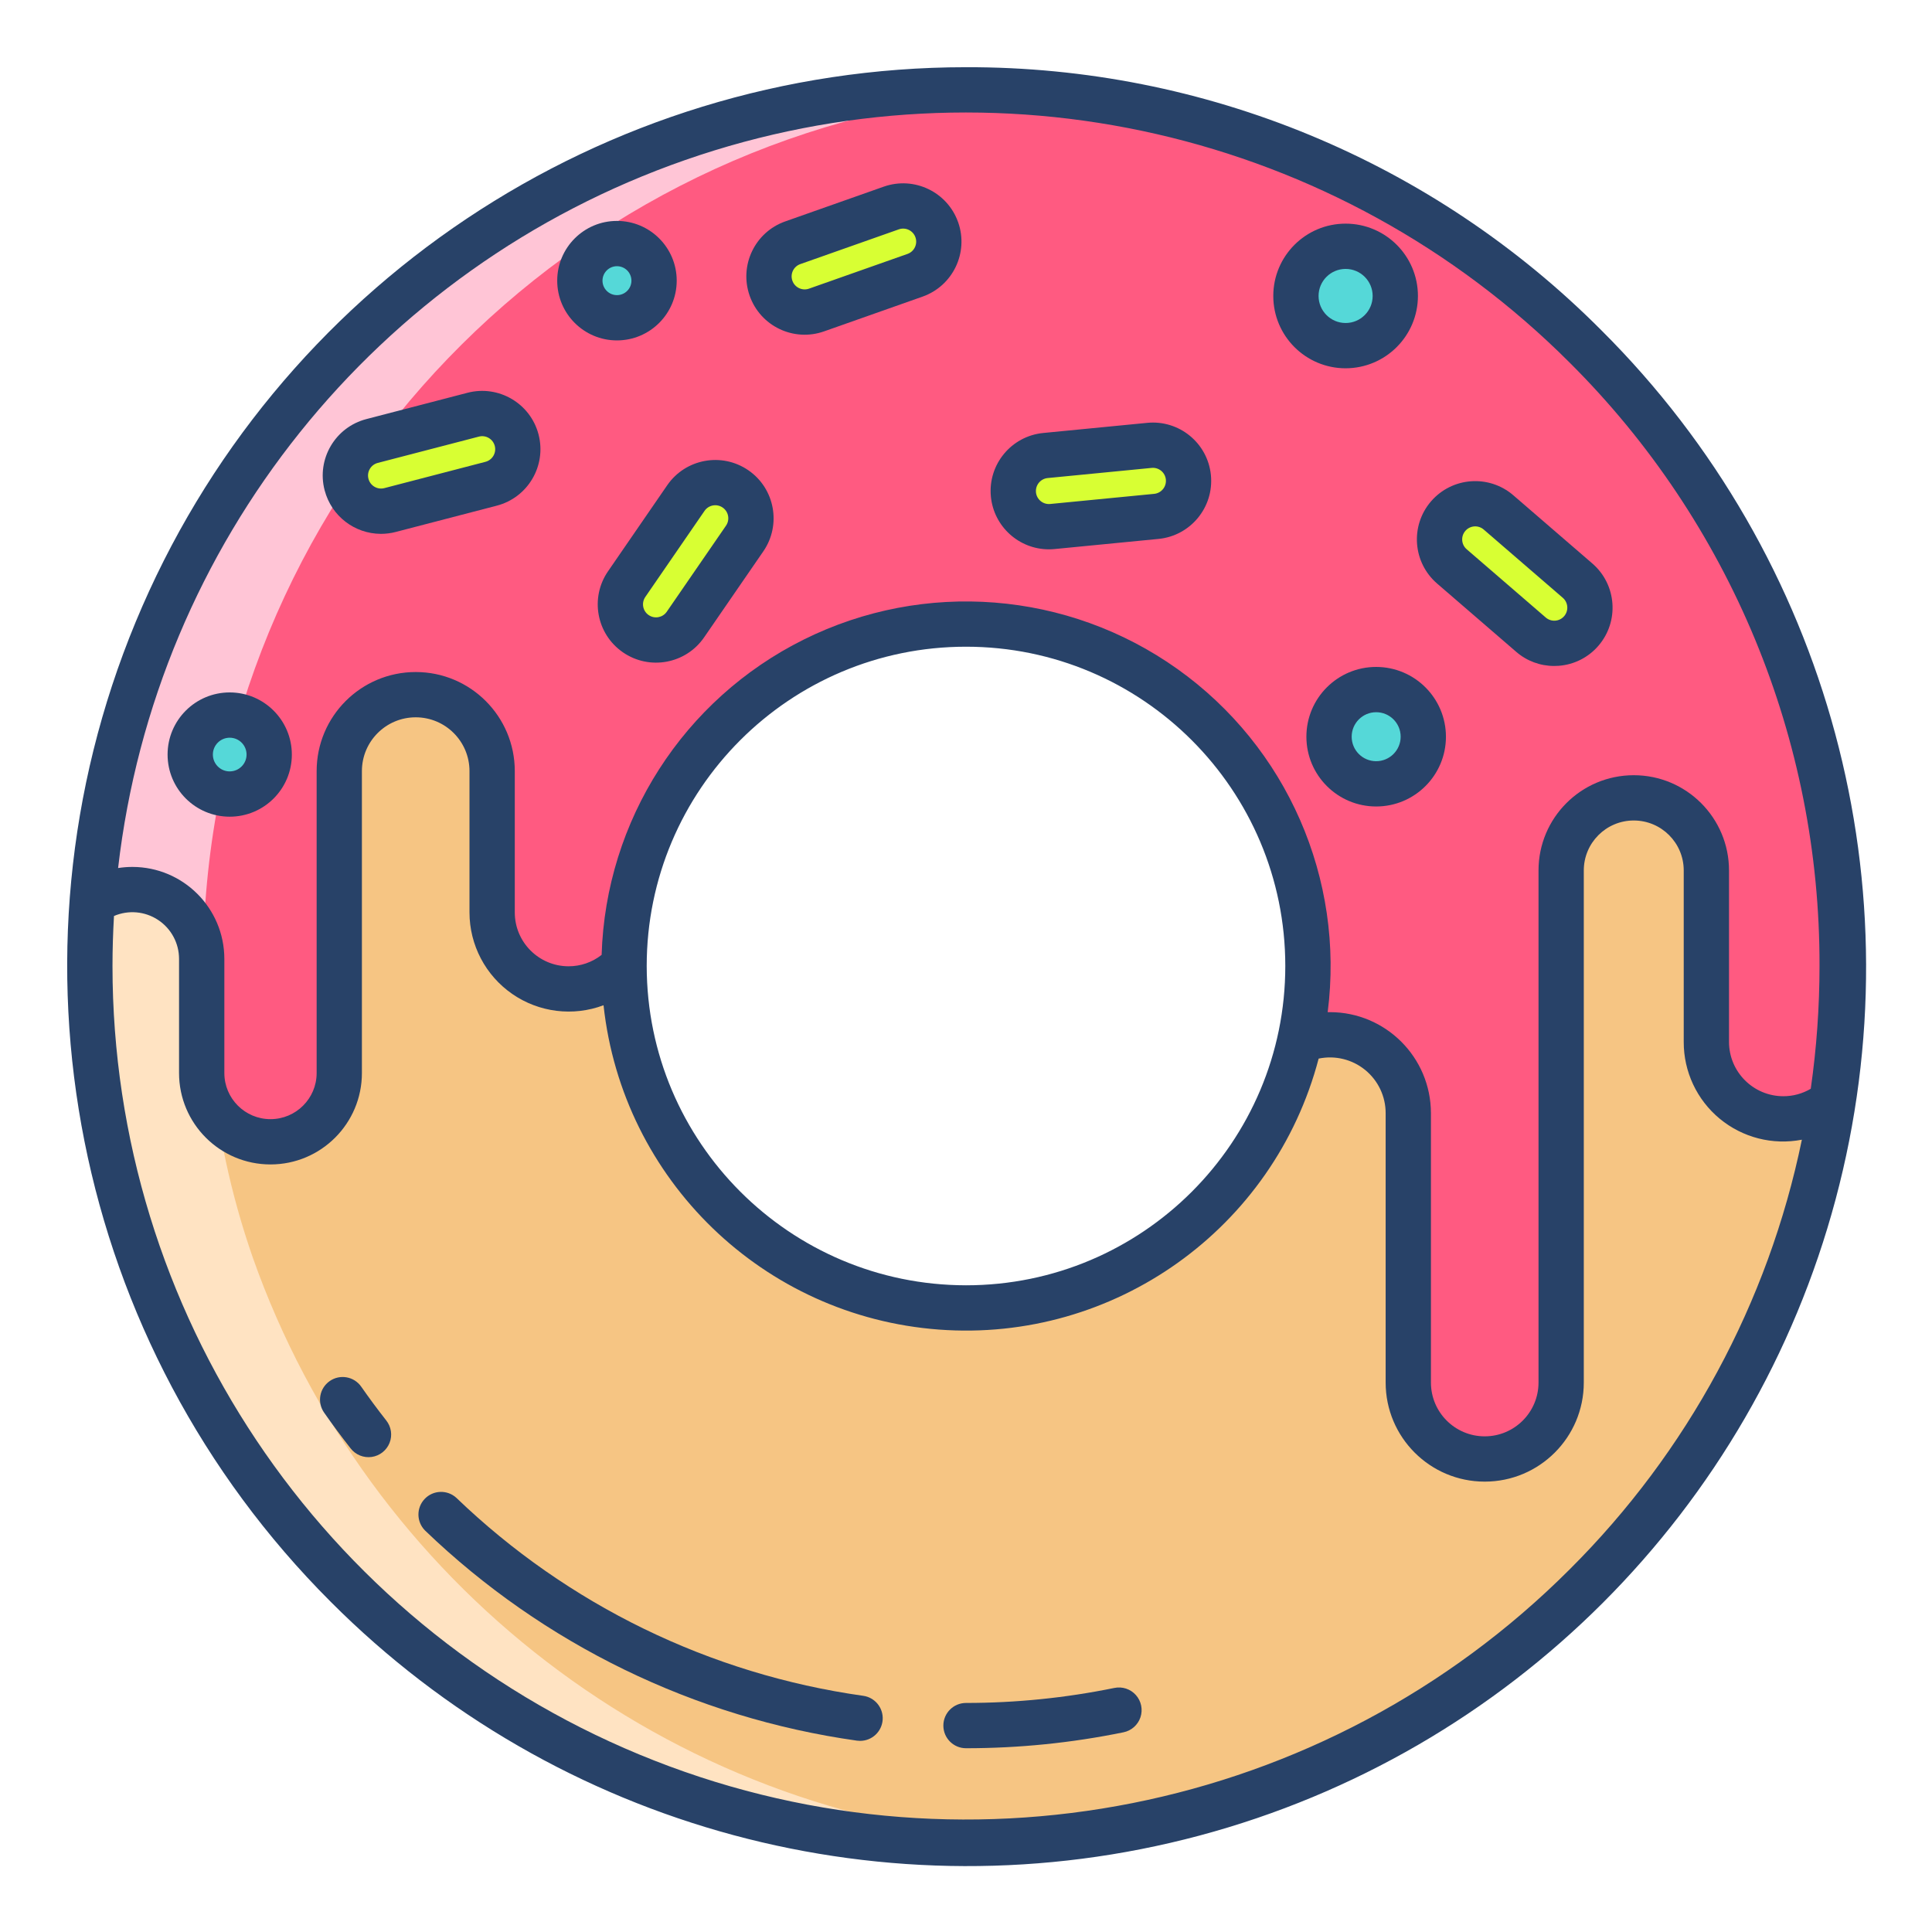
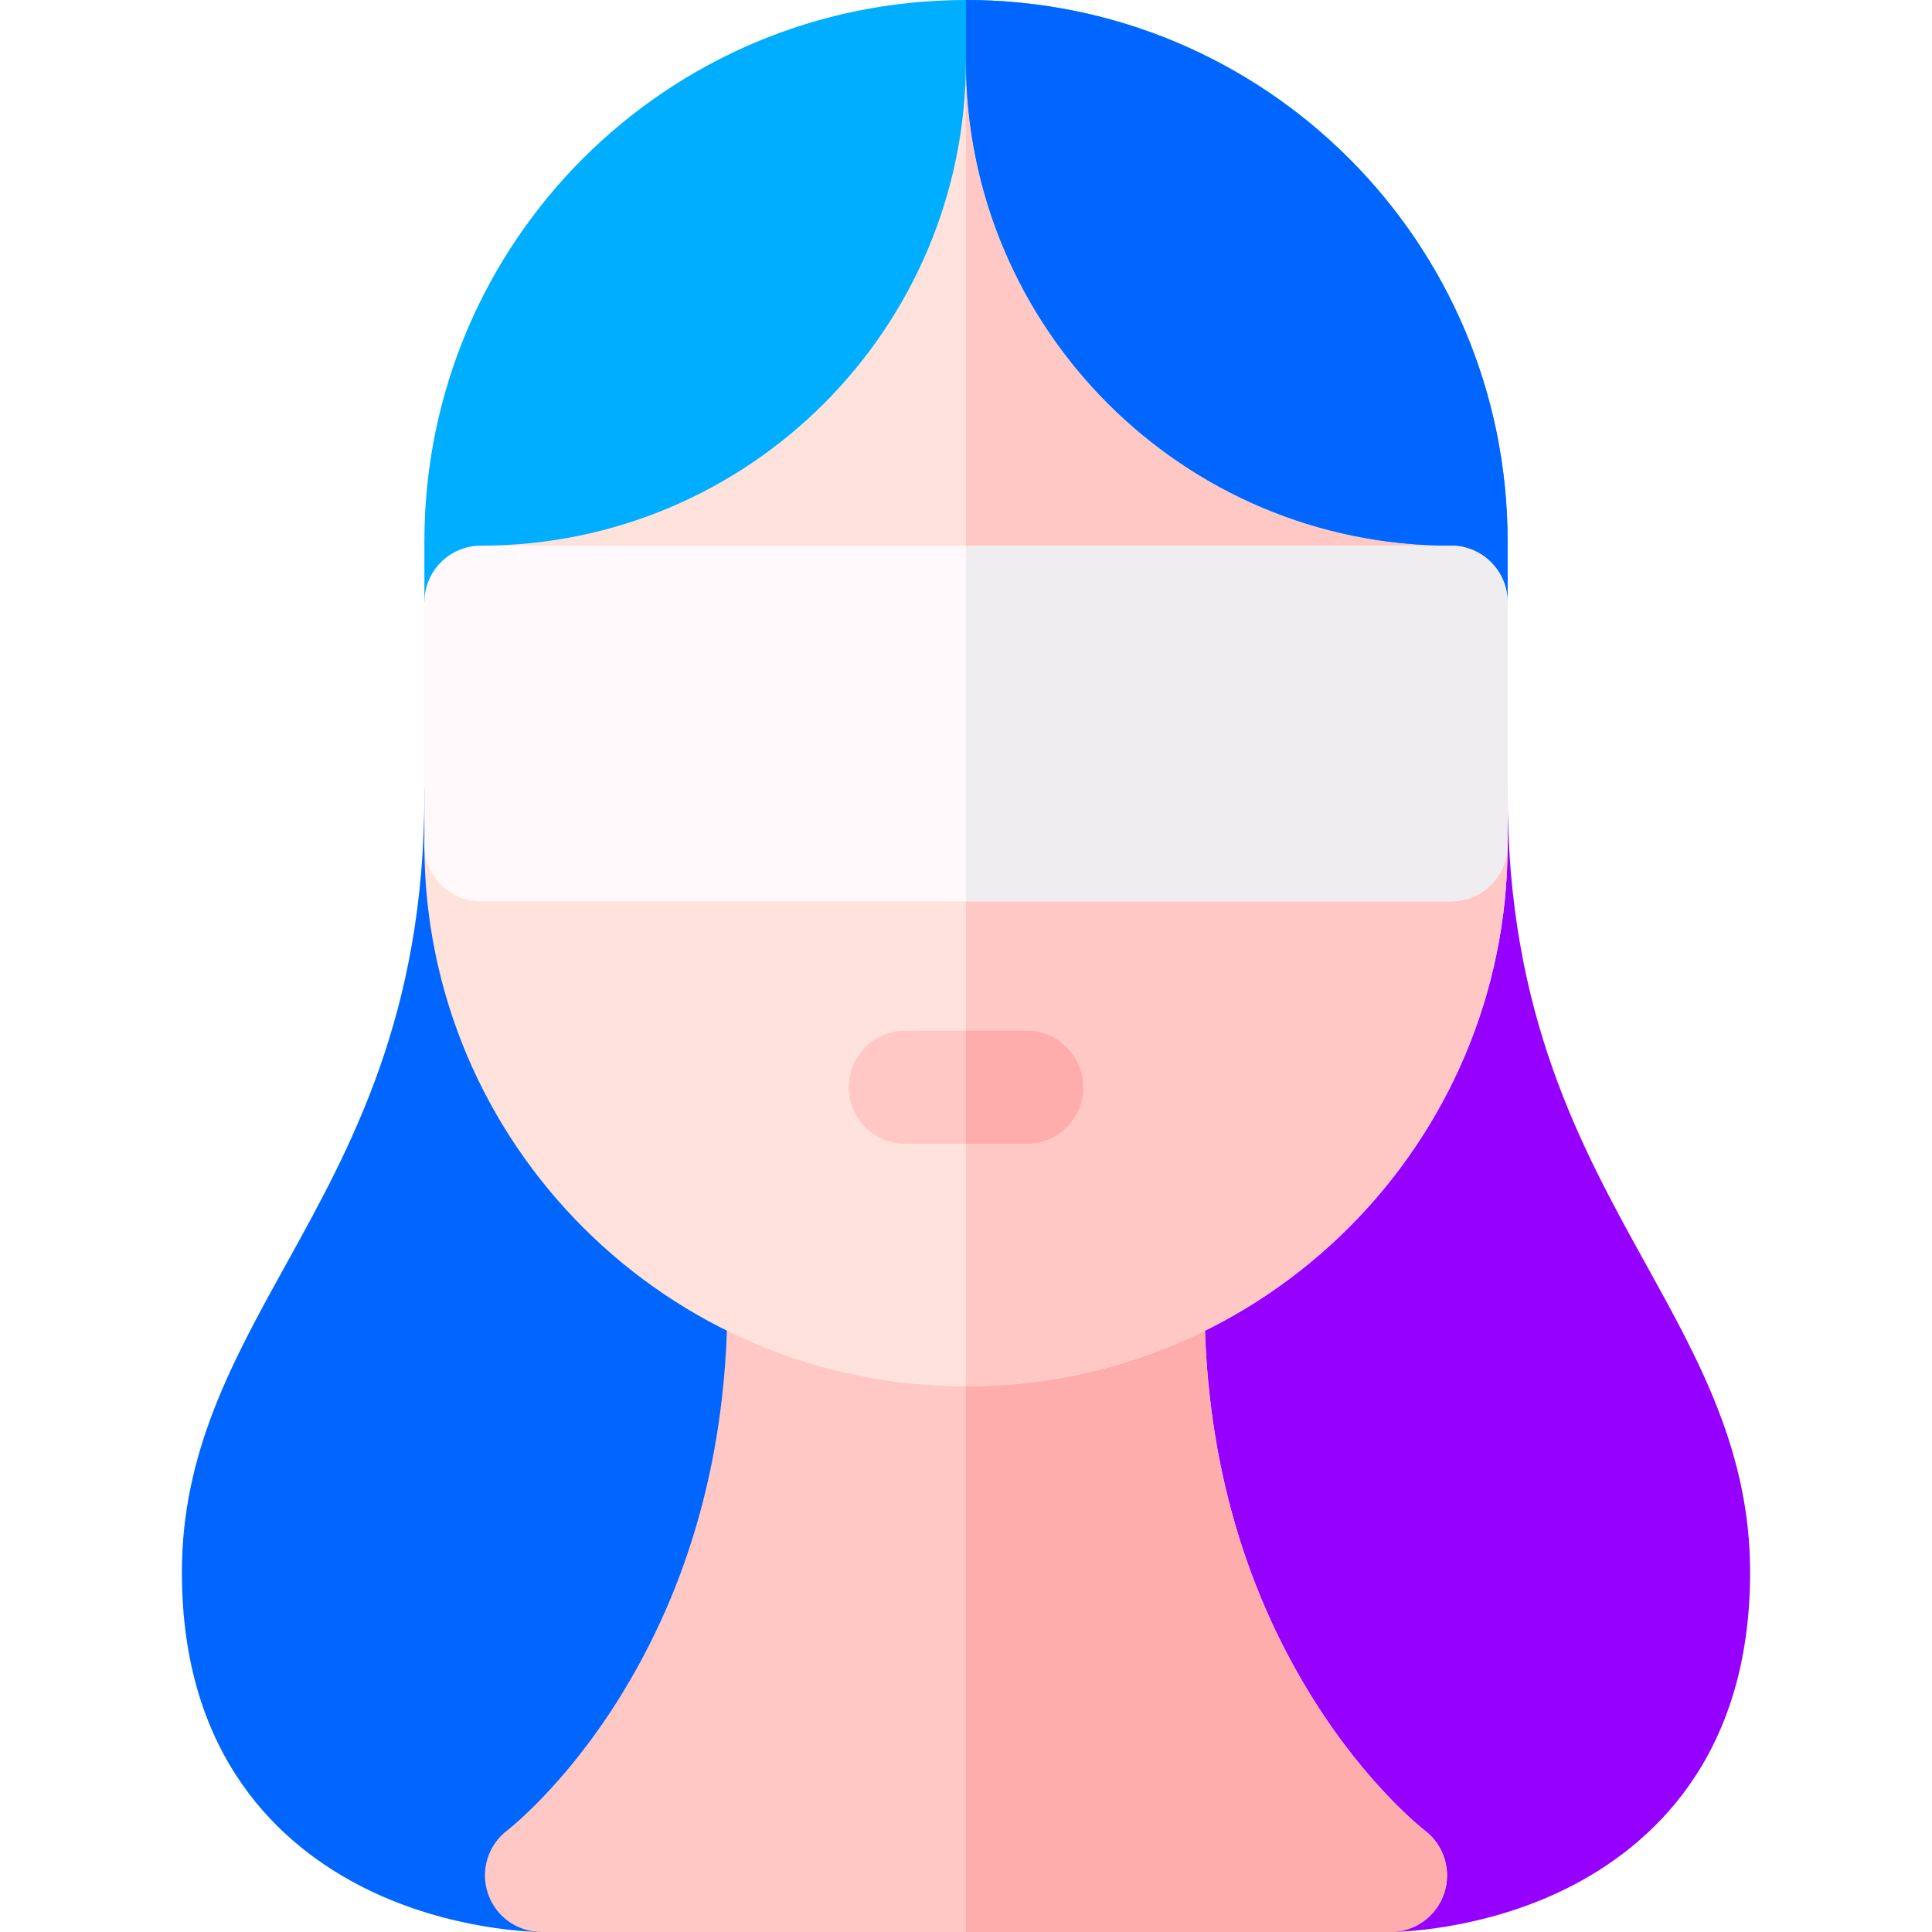
- <svg xmlns="http://www.w3.org/2000/svg" id="Layer_1" height="512" viewBox="0 0 512 512" width="512" data-name="Layer 1">
-   <path d="m472.6 296.51a20.244 20.244 0 0 0 12.81-4.54c-17.28 111.15-113.41 196.22-229.41 196.22-128.23 0-232.19-103.96-232.19-232.19q0-8.49.61-16.83a18.356 18.356 0 0 1 29.03 14.94v30.25a18.23 18.23 0 0 0 36.46 0v-80.01a20.255 20.255 0 1 1 40.51 0v37.47a20.254 20.254 0 0 0 34.84 14.06h.12v.12a90.628 90.628 0 0 0 179.08 19.73l.16.03a20.767 20.767 0 0 1 28.59 19.23v71.4a20.255 20.255 0 0 0 40.51 0v-135.71a19.245 19.245 0 0 1 38.49 0v45.44a20.383 20.383 0 0 0 20.39 20.39z" fill="#f6c583" />
-   <path d="m55.872 281.14-2.422-27.03a18.348 18.348 0 0 0 -29.03-14.94q-.615 8.34-.61 16.83c0 128.23 103.96 232.19 232.19 232.19q7.594 0 15.068-.491c-94.598-6.007-173.802-68.657-204.068-154.412a213.96 213.96 0 0 1 -11.128-52.147z" fill="#ffe3c2" />
-   <path d="m488.19 256a233.109 233.109 0 0 1 -2.78 35.97 20.379 20.379 0 0 1 -33.2-15.85v-45.44a19.245 19.245 0 0 0 -38.49 0v135.71a20.255 20.255 0 1 1 -40.51 0v-71.4a20.767 20.767 0 0 0 -28.59-19.23l-.16-.03a90.626 90.626 0 1 0 -179.08-19.85h-.12a20.255 20.255 0 0 1 -34.84-14.06v-37.47a20.255 20.255 0 1 0 -40.51 0v80.01a18.23 18.23 0 0 1 -36.46 0v-30.25a18.348 18.348 0 0 0 -29.03-14.94c8.61-120.37 109.01-215.36 231.58-215.36 128.23 0 232.19 103.96 232.19 232.19z" fill="#ff5a81" />
-   <path d="m248.26 60.89a9.36 9.36 0 0 1 .54 3.15 9.461 9.461 0 0 1 -6.31 8.91l-26.11 9.21a9.453 9.453 0 0 1 -6.29-17.83l26.11-9.21a9.457 9.457 0 0 1 12.06 5.77z" fill="#d8ff33" />
-   <path d="m194.91 129.57a9.445 9.445 0 0 1 2.43 13.14l-15.69 22.81a9.444 9.444 0 0 1 -13.14 2.42h-.01a9.447 9.447 0 0 1 -2.43-13.14l15.7-22.81a9.447 9.447 0 0 1 13.14-2.43z" fill="#d8ff33" />
-   <path d="m418.08 153.88a9.453 9.453 0 0 1 .98 13.33l-.01.01a9.44 9.44 0 0 1 -13.32.97l-20.96-18.09a9.441 9.441 0 0 1 -.98-13.32v-.01a9.453 9.453 0 0 1 13.33-.98z" fill="#d8ff33" />
-   <path d="m364.7 182.74a12.5 12.5 0 1 1 -12.49 12.49 12.494 12.494 0 0 1 12.49-12.49z" fill="#55d8d8" />
-   <path d="m356.6 65.27a13.165 13.165 0 1 1 -13.17 13.16 13.166 13.166 0 0 1 13.17-13.16z" fill="#55d8d8" />
-   <path d="m314.94 126.52c.03.31.04.61.04.92a9.465 9.465 0 0 1 -8.53 9.41l-27.56 2.68a9.447 9.447 0 0 1 -10.32-8.49c-.03-.31-.05-.63-.05-.94a9.437 9.437 0 0 1 8.54-9.38l27.56-2.69a9.447 9.447 0 0 1 10.32 8.49z" fill="#d8ff33" />
-   <path d="m163.5 64.55a9.83 9.83 0 1 1 -9.83 9.83 9.837 9.837 0 0 1 9.83-9.83z" fill="#55d8d8" />
-   <path d="m256 23.81c-122.57 0-222.97 94.99-231.58 215.36a18.356 18.356 0 0 1 29.03 14.94l.36 1.89q0-8.49.61-16.83c8.256-115.413 100.9-207.477 216.558-214.87-4.954-.311-9.945-.49-14.978-.49z" fill="#ffc5d6" />
-   <path d="m136.92 116.67a9.436 9.436 0 0 1 -6.76 11.52l-26.8 6.98a9.45 9.45 0 0 1 -11.52-6.77l-.01-.01a9.45 9.45 0 0 1 6.77-11.52l26.8-6.97a9.436 9.436 0 0 1 11.52 6.76z" fill="#d8ff33" />
-   <path d="m60.88 189.5a10.465 10.465 0 1 1 -10.47 10.46 10.456 10.456 0 0 1 10.47-10.46z" fill="#55d8d8" />
-   <g fill="#284268">
-     <path d="m253.916 58.891a15.467 15.467 0 0 0 -19.709-9.428l-26.107 9.212a15.451 15.451 0 0 0 -9.45 19.65c.007.022.015.044.023.065a15.446 15.446 0 0 0 19.709 9.429l26.111-9.212a15.465 15.465 0 0 0 9.449-19.649c-.01-.023-.018-.045-.026-.067zm-13.419 8.4-26.111 9.209a3.454 3.454 0 0 1 -4.386-2.073l-.013-.035a3.45 3.45 0 0 1 2.1-4.4l26.113-9.213a3.456 3.456 0 0 1 4.39 2.075l.013.036a3.455 3.455 0 0 1 -2.103 4.401z" />
-     <path d="m142.715 115.112a15.447 15.447 0 0 0 -18.83-11.02l-26.8 6.972a15.448 15.448 0 0 0 -11.062 18.842l.018.064a15.465 15.465 0 0 0 14.909 11.507 15.561 15.561 0 0 0 3.916-.5l26.8-6.973a15.467 15.467 0 0 0 11.06-18.841c-.002-.019-.006-.035-.011-.051zm-14.069 7.275-26.8 6.972a3.447 3.447 0 0 1 -4.2-2.469l-.01-.038a3.448 3.448 0 0 1 2.477-4.175l26.8-6.972a3.447 3.447 0 0 1 4.206 2.468l.008.031a3.452 3.452 0 0 1 -2.481 4.183z" />
-     <path d="m379.249 132.85-.04.046a15.449 15.449 0 0 0 1.636 21.748l20.96 18.092a15.336 15.336 0 0 0 10.071 3.754c.383 0 .769-.014 1.155-.042a15.348 15.348 0 0 0 10.506-5.247c.021-.024.041-.048.063-.072a15.469 15.469 0 0 0 -1.6-21.789l-20.961-18.092a15.467 15.467 0 0 0 -21.79 1.602zm35.295 30.407-.034.038a3.448 3.448 0 0 1 -4.864.357l-20.959-18.092a3.448 3.448 0 0 1 -.358-4.865l.023-.026a3.45 3.45 0 0 1 4.845-.336l20.961 18.092a3.454 3.454 0 0 1 .386 4.832z" />
-     <path d="m320.9 125.875a15.447 15.447 0 0 0 -16.869-13.816l-27.557 2.686a15.449 15.449 0 0 0 -13.887 16.774c0 .036.006.072.01.108a15.471 15.471 0 0 0 15.364 13.951q.75 0 1.511-.074l27.557-2.686a15.468 15.468 0 0 0 13.878-16.875c.001-.022-.007-.043-.007-.068zm-15.035 5-27.557 2.686a3.457 3.457 0 0 1 -3.763-3.048c0-.019 0-.038 0-.057a3.451 3.451 0 0 1 3.1-3.768l27.555-2.688a3.448 3.448 0 0 1 3.768 3.1v.04a3.454 3.454 0 0 1 -3.1 3.735z" />
-     <path d="m198.383 124.67-.073-.051a15.468 15.468 0 0 0 -21.485 3.97l-15.694 22.811a15.448 15.448 0 0 0 3.9 21.438l.074.052a15.463 15.463 0 0 0 21.484-3.97l15.7-22.81a15.449 15.449 0 0 0 -3.9-21.437zm-5.983 14.635-15.7 22.811a3.453 3.453 0 0 1 -4.762.909c-.012-.008-.025-.018-.039-.026a3.45 3.45 0 0 1 -.885-4.8l15.695-22.811a3.452 3.452 0 0 1 4.761-.91l.041.028a3.45 3.45 0 0 1 .886 4.8z" />
-     <path d="m179.336 74.38a15.834 15.834 0 1 0 -15.836 15.834 15.852 15.852 0 0 0 15.836-15.834zm-19.668 0a3.834 3.834 0 1 1 3.834 3.834 3.838 3.838 0 0 1 -3.834-3.834z" />
-     <path d="m375.766 78.431a19.166 19.166 0 1 0 -19.166 19.169 19.188 19.188 0 0 0 19.166-19.169zm-26.331 0a7.166 7.166 0 1 1 7.165 7.169 7.172 7.172 0 0 1 -7.165-7.169z" />
-     <path d="m364.7 176.744a18.491 18.491 0 1 0 18.49 18.491 18.512 18.512 0 0 0 -18.49-18.491zm0 24.982a6.491 6.491 0 1 1 6.49-6.491 6.5 6.5 0 0 1 -6.49 6.491z" />
-     <path d="m60.877 183.5a16.465 16.465 0 1 0 16.465 16.465 16.484 16.484 0 0 0 -16.465-16.465zm0 20.93a4.465 4.465 0 1 1 4.465-4.465 4.47 4.47 0 0 1 -4.465 4.461z" />
-     <path d="m256 17.812a238.188 238.188 0 0 0 -168.424 406.612 238.188 238.188 0 1 0 336.848-336.848 236.627 236.627 0 0 0 -168.424-69.764zm159.938 398.127a226.188 226.188 0 0 1 -386.126-159.939c0-4.439.143-8.856.395-13.252a12.364 12.364 0 0 1 17.242 11.36v30.249a24.23 24.23 0 0 0 48.46 0v-80.007a14.255 14.255 0 0 1 28.51 0v37.471a26.289 26.289 0 0 0 35.525 24.58 96.621 96.621 0 0 0 189.512 14.137 14.752 14.752 0 0 1 17.756 14.453v71.4a26.255 26.255 0 0 0 52.51 0v-135.71a13.242 13.242 0 0 1 26.484 0v45.44a26.311 26.311 0 0 0 31.309 25.91 224.609 224.609 0 0 1 -61.577 113.908zm-244.555-159.939a84.617 84.617 0 1 1 84.617 84.618 84.714 84.714 0 0 1 -84.617-84.618zm308.487 32.533a14.2 14.2 0 0 1 -7.275 1.977 14.405 14.405 0 0 1 -14.389-14.389v-45.44a25.242 25.242 0 0 0 -50.484 0v135.709a14.255 14.255 0 0 1 -28.51 0v-71.4a26.792 26.792 0 0 0 -26.762-26.762c-.2 0-.4.011-.6.015a96.618 96.618 0 1 0 -192.413-15.192 14.112 14.112 0 0 1 -8.758 3.025 14.271 14.271 0 0 1 -14.255-14.256v-37.47a26.255 26.255 0 0 0 -52.51 0v80.007a12.23 12.23 0 0 1 -24.46 0v-30.249a24.39 24.39 0 0 0 -24.363-24.363 24.638 24.638 0 0 0 -3.794.294 226.2 226.2 0 0 1 384.641-133.978 224.7 224.7 0 0 1 66.25 159.939 229.546 229.546 0 0 1 -2.318 32.533z" />
-     <path d="m295.312 447.324a196.042 196.042 0 0 1 -39.312 3.976 6 6 0 0 0 0 12 208.035 208.035 0 0 0 41.724-4.22 6 6 0 1 0 -2.412-11.755z" />
-     <path d="m228.75 449.405a194.722 194.722 0 0 1 -107.812-52.467 6 6 0 0 0 -8.3 8.662 206.731 206.731 0 0 0 114.45 55.689 6.141 6.141 0 0 0 .841.059 6 6 0 0 0 .825-11.943z" />
-     <path d="m95.729 367.485a6 6 0 0 0 -9.84 6.869c2.246 3.218 4.609 6.408 7.023 9.48a6 6 0 1 0 9.436-7.413c-2.275-2.896-4.501-5.902-6.619-8.936z" />
+ <svg xmlns="http://www.w3.org/2000/svg" version="1.1" width="512" height="512" x="0" y="0" viewBox="0 0 512 512" style="enable-background:new 0 0 512 512" xml:space="preserve" class="">
+   <g>
+     <g>
+       <path d="m384.501 144.6c0-70.978-57.539-128.517-128.517-128.517s-128.517 57.539-128.517 128.517c-8.284 0-15 6.716-15 15s6.716 15 15 15h257.034c8.284 0 15-6.716 15-15s-6.716-15-15-15z" fill="#ffe2dc" data-original="#ffe2dc" style="" class="" />
+       <path d="m384.501 174.6c8.284 0 15-6.716 15-15s-6.716-15-15-15c0-70.978-57.539-128.517-128.517-128.517v158.517z" fill="#ffc8c4" data-original="#ffc8c4" style="" class="" />
+       <path d="m207.8 195.563h-80.333c-8.284 0-15 6.716-15 15 0 58.267-19.458 93.417-36.625 124.43-14.215 25.68-27.642 49.936-27.642 81.674 0 49.16 26.352 72.655 48.458 83.708 22.987 11.493 45.91 11.625 46.875 11.625 3.246 0 6.404-1.053 9-3 2.869-2.152 70.267-53.973 70.267-164.633v-133.804c0-8.284-6.716-15-15-15z" fill="#0066ff" data-original="#ffa200" style="" class="" />
+       <path d="m304.2 195.563h80.333c8.284 0 15 6.716 15 15 0 58.267 19.458 93.417 36.625 124.43 14.215 25.68 27.642 49.936 27.642 81.673 0 49.16-26.352 72.655-48.458 83.708-22.987 11.494-45.91 11.626-46.875 11.626-3.246 0-6.404-1.053-9-3-2.869-2.152-70.267-53.973-70.267-164.633v-133.804c0-8.284 6.716-15 15-15z" fill="#9500ff" data-original="#ff7b00" style="" class="" />
+       <path d="m377.504 485.039c-.147-.112-14.847-11.478-29.292-34.446-19.261-30.626-29.027-66.366-29.027-106.227 0-8.284-6.716-15-15-15h-96.4c-8.284 0-15 6.716-15 15 0 39.86-9.766 75.6-29.027 106.227-14.445 22.969-29.145 34.334-29.24 34.407-5.165 3.874-7.272 10.618-5.23 16.744 2.042 6.125 7.774 10.256 14.23 10.256h224.934c6.457 0 12.214-4.112 14.256-10.237s-.039-12.85-5.204-16.724z" fill="#ffc8c4" data-original="#ffc8c4" style="" class="" />
+       <path d="m382.708 501.763c2.042-6.125-.04-12.85-5.205-16.724-.147-.112-14.847-11.478-29.292-34.446-19.261-30.626-29.027-66.366-29.027-106.227 0-8.284-6.716-15-15-15h-48.201v182.634h112.468c6.457 0 12.215-4.112 14.257-10.237z" fill="#ffacac" data-original="#ffaeac" style="" class="" />
+       <path d="m256 367.4c-79.145 0-143.533-64.389-143.533-143.533 0-8.284 6.716-15 15-15h257.066c8.284 0 15 6.716 15 15 0 79.144-64.388 143.533-143.533 143.533z" fill="#ffe2dc" data-original="#ffe2dc" style="" class="" />
+       <path d="m399.533 223.867c0-8.284-6.716-15-15-15h-128.549v158.533h.016c79.145 0 143.533-64.389 143.533-143.533z" fill="#ffc8c4" data-original="#ffc8c4" style="" class="" />
+       <path d="m399.533 159.6v-16.083c0-79.283-64.133-143.517-143.533-143.517-.003 0-.005 0-.008 0s-.005 0-.008 0c-79.249 0-143.517 64.124-143.517 143.517v16.083c8.284 0 15-6.716 15-15 70.978 0 128.517-57.539 128.517-128.517 0 70.978 57.539 128.517 128.517 128.517 0 8.284 6.748 15 15.032 15z" fill="#00aeff" data-original="#ffd200" style="" class="" />
+       <path d="m384.501 144.6c0 8.284 6.748 15 15.032 15v-16.083c0-79.283-64.133-143.517-143.533-143.517-.003 0-.005 0-.008 0s-.005 0-.008 0v16.083c0 70.978 57.539 128.517 128.517 128.517z" fill="#0066ff" data-original="#ffa200" style="" class="" />
+       <path d="m272.066 303.133h-32.133c-8.284 0-15-6.716-15-15s6.716-15 15-15h32.133c8.284 0 15 6.716 15 15s-6.715 15-15 15z" fill="#ffc8c4" data-original="#ffc8c4" style="" class="" />
+       <path d="m287.066 288.133c0-8.284-6.716-15-15-15h-16.083v30h16.083c8.285 0 15-6.716 15-15z" fill="#ffacac" data-original="#ffaeac" style="" class="" />
+       <path d="m384.533 238.867h-257.066c-8.284 0-15-6.716-15-15v-64.267c0-8.284 6.716-15 15-15h257.066c8.284 0 15 6.716 15 15v64.267c0 8.284-6.716 15-15 15z" fill="#fff9fb" data-original="#fff9fb" style="" />
+       <path d="m399.533 223.867v-64.267c0-8.284-6.716-15-15-15h-128.549v94.267h128.549c8.284 0 15-6.716 15-15z" fill="#f0edf0" data-original="#f0edf0" style="" />
+     </g>
  </g>
</svg>
